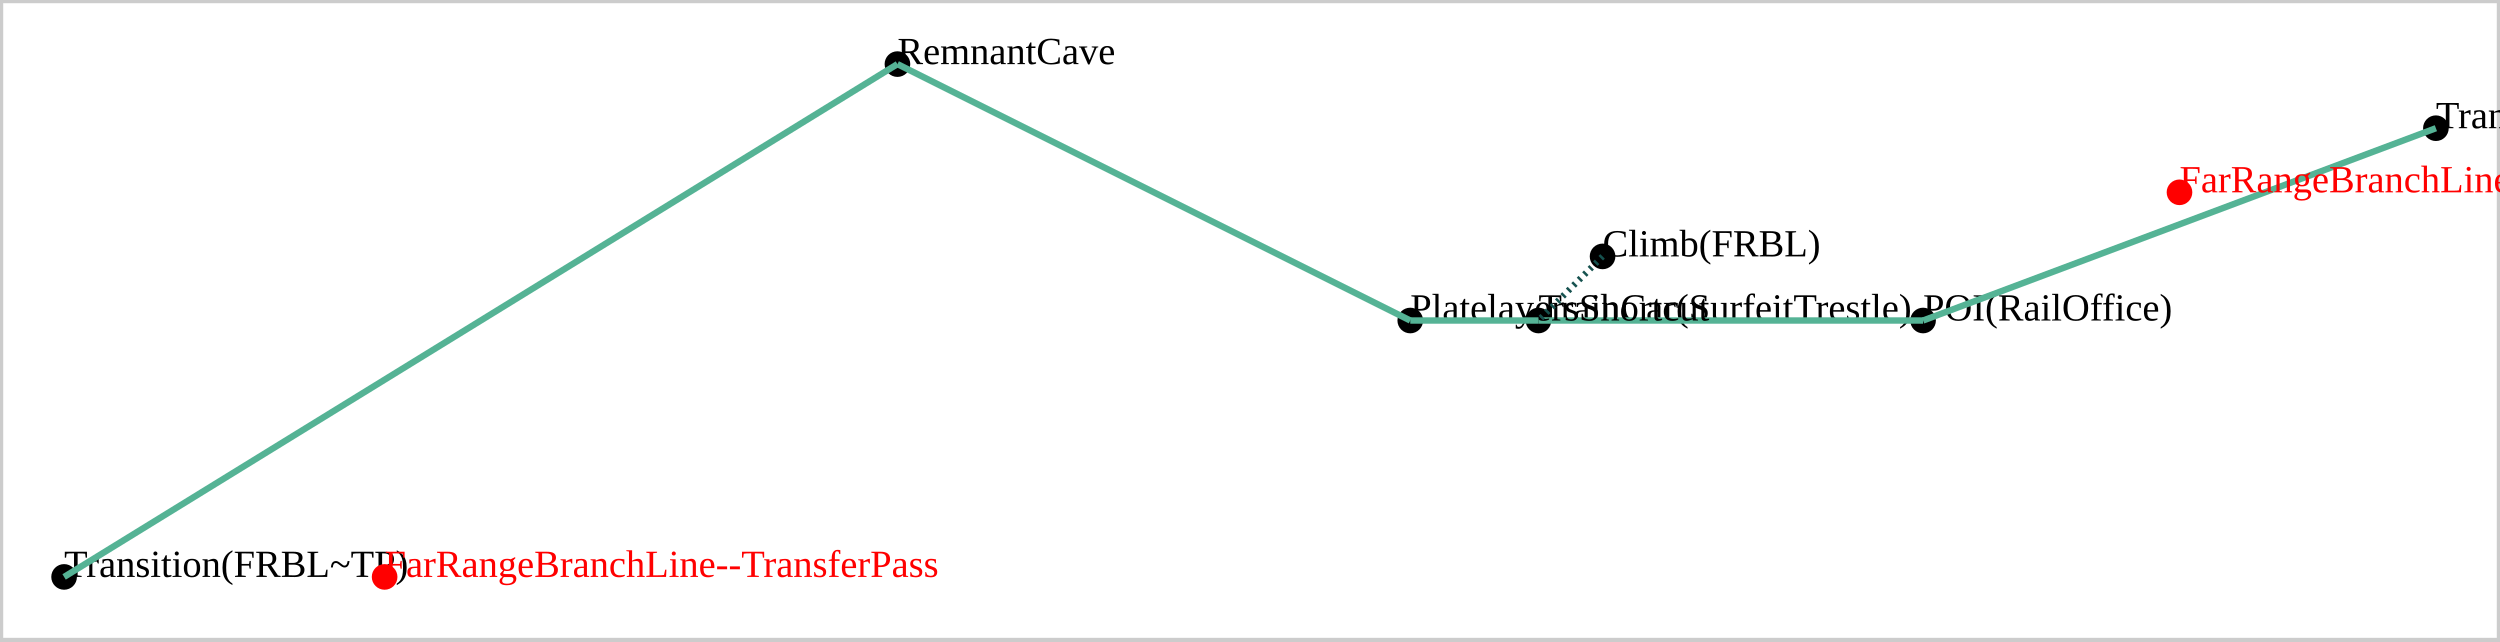
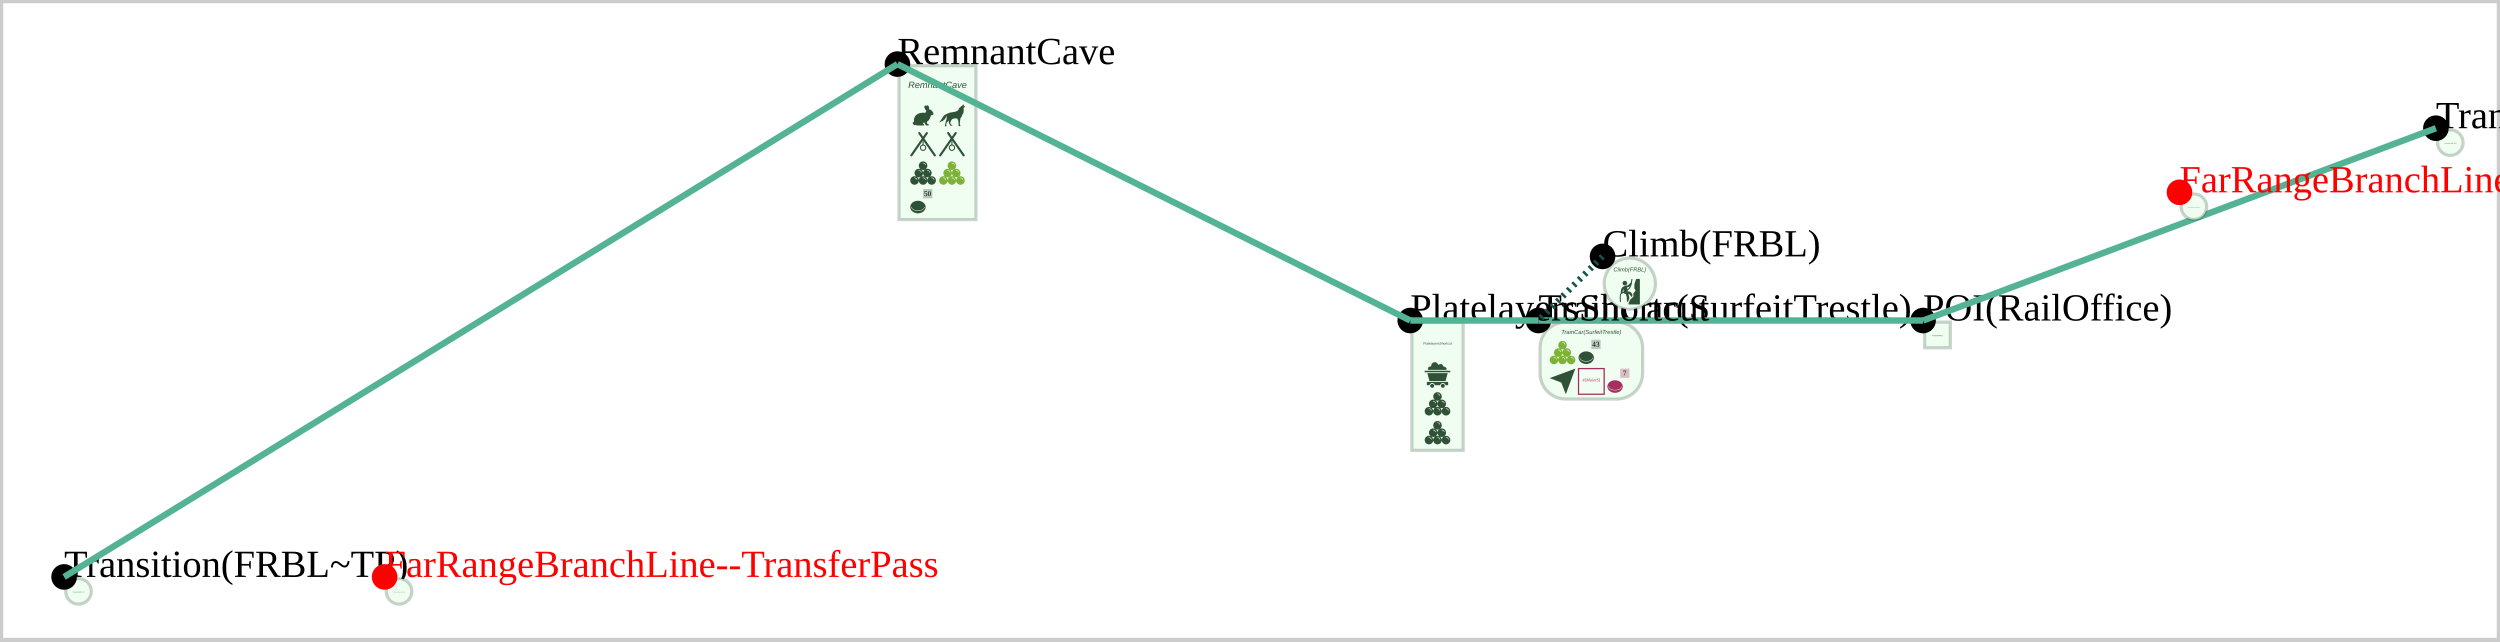
<svg xmlns="http://www.w3.org/2000/svg" width="1950" height="500" viewBox="0 0 1950 500">
  <defs>
</defs>
  <rect x="0" y="0" width="1950" height="500" fill="white" stroke="#cccccc" stroke-width="5.0" />
+   <g id="Transition(FRBL~BR)">
+     <rect x="1901.25" y="101.25" width="20.0" height="20.0" rx="20" ry="20" stroke-dasharray="" stroke-opacity="0.25" fill="#f0fdf1" stroke-width="2.5" stroke="#2f5136" />
+     <g id="Transition(FRBL~BR):features" />
+     <g id="Transition(FRBL~BR):header">
+       <text x="1911.25" y="112.122" font-size="0.987" font-family="Arial" stroke="none" font-style="italic" fill="#2f5136" text-anchor="middle">Transition(FRBL~BR)</text>
+     </g>
+   </g>
  <circle cx="1900" cy="100" r="10" fill="black" />
  <text x="1900" y="100" font-size="30" fill="black">Transition(FRBL~BR)</text>
+   <g id="POI(RailOffice)">
+     <rect x="1501.25" y="251.25" width="20.0" height="20.0" rx="0" ry="0" stroke-dasharray="" stroke-opacity="0.25" fill="#f0fdf1" stroke-width="2.5" stroke="#2f5136" />
+     <g id="POI(RailOffice):features" />
+     <g id="POI(RailOffice):header">
+       <text x="1511.25" y="262.188" font-size="1.25" font-family="Arial" stroke="none" font-style="italic" fill="#2f5136" text-anchor="middle">POI(RailOffice)</text>
+     </g>
+   </g>
  <circle cx="1500" cy="250" r="10" fill="black" />
  <text x="1500" y="250" font-size="30" fill="black">POI(RailOffice)</text>
  <path d="M1500,250 L1900,100" stroke-width="5.0" stroke="#55b395" stroke-dasharray="" />
+   <g id="TrainCar(SurfeitTrestle)">
+     <rect x="1201.25" y="251.25" width="80.0" height="60.0" rx="20" ry="20" stroke-dasharray="" stroke-opacity="0.25" fill="#f0fdf1" stroke-width="2.5" stroke="#2f5136" />
+     <g id="TrainCar(SurfeitTrestle):features">
+       <g id="rockcache:TrainCar(SurfeitTrestle):0:0">
+         <g id="import" transform="translate(1208.75, 265.0) scale(0.2461538)">
+           <path d="M13.543,77.606 C6.062,77.606,0.0,71.543,0.0,64.063 C0.0,56.582,6.062,50.52,13.543,50.52 C21.023,50.52,27.086,56.582,27.086,64.063 C27.086,71.543,21.023,77.606,13.543,77.606 Z M13.543,54.766 C13.055,54.766,12.66,55.16,12.66,55.648 C12.66,56.137,13.055,56.531,13.543,56.531 C15.176,56.531,16.703,57.078,17.926,58.02 C19.148,58.957,20.074,60.293,20.492,61.867 C20.617,62.34,21.102,62.617,21.57,62.492 C22.039,62.367,22.32,61.883,22.195,61.414 C21.672,59.457,20.52,57.793,18.992,56.621 C17.465,55.449,15.566,54.77,13.539,54.77 Z M40.625,77.606 C33.145,77.606,27.082,71.543,27.082,64.063 C27.082,56.582,33.145,50.52,40.625,50.52 C48.105,50.52,54.168,56.582,54.168,64.063 C54.168,71.543,48.105,77.606,40.625,77.606 Z M40.625,54.766 C40.137,54.766,39.742,55.16,39.742,55.648 C39.742,56.137,40.137,56.531,40.625,56.531 C42.254,56.531,43.785,57.078,45.008,58.02 C46.23,58.957,47.156,60.293,47.578,61.867 C47.703,62.34,48.188,62.617,48.656,62.492 C49.129,62.367,49.406,61.883,49.281,61.414 C48.758,59.457,47.605,57.793,46.078,56.621 C44.551,55.449,42.652,54.77,40.625,54.77 Z M67.707,77.606 C60.227,77.606,54.164,71.543,54.164,64.063 C54.164,56.582,60.227,50.52,67.707,50.52 C75.188,50.52,81.25,56.582,81.25,64.063 C81.25,71.543,75.188,77.606,67.707,77.606 Z M67.707,54.766 C67.219,54.766,66.824,55.16,66.824,55.648 C66.824,56.137,67.219,56.531,67.707,56.531 C69.336,56.531,70.867,57.078,72.09,58.02 C73.312,58.957,74.234,60.293,74.656,61.867 C74.781,62.34,75.266,62.617,75.734,62.492 C76.207,62.367,76.484,61.883,76.359,61.414 C75.836,59.457,74.683,57.793,73.156,56.621 C71.629,55.449,69.73,54.77,67.703,54.77 Z M27.082,54.152 C19.602,54.152,13.539,48.09,13.539,40.609 C13.539,33.129,19.602,27.066,27.082,27.066 C34.562,27.066,40.625,33.129,40.625,40.609 C40.625,48.09,34.562,54.152,27.082,54.152 Z M27.082,31.312 C26.594,31.312,26.199,31.707,26.199,32.195 C26.199,32.684,26.594,33.078,27.082,33.078 C28.711,33.078,30.242,33.625,31.465,34.566 C32.688,35.504,33.613,36.84,34.031,38.414 C34.156,38.883,34.641,39.164,35.109,39.039 C35.578,38.914,35.859,38.43,35.734,37.961 C35.211,36.004,34.059,34.34,32.531,33.168 C31.004,31.996,29.105,31.316,27.078,31.316 Z M54.164,54.152 C46.684,54.152,40.621,48.09,40.621,40.609 C40.621,33.129,46.684,27.066,54.164,27.066 C61.645,27.066,67.707,33.129,67.707,40.609 C67.707,48.09,61.645,54.152,54.164,54.152 Z M54.164,31.312 C53.676,31.312,53.281,31.707,53.281,32.195 C53.281,32.684,53.676,33.078,54.164,33.078 C55.797,33.078,57.324,33.625,58.547,34.566 C59.77,35.504,60.695,36.84,61.117,38.414 C61.242,38.883,61.727,39.164,62.195,39.039 C62.664,38.914,62.945,38.43,62.82,37.961 C62.297,36.004,61.144,34.34,59.617,33.168 C58.09,31.996,56.191,31.316,54.164,31.316 Z M40.621,30.73 C33.141,30.73,27.078,24.668,27.078,17.187 C27.078,9.707,33.141,3.644,40.621,3.644 C48.102,3.644,54.164,9.707,54.164,17.187 C54.164,24.668,48.102,30.73,40.621,30.73 Z M40.621,7.89 C40.133,7.89,39.738,8.285,39.738,8.773 C39.738,9.261,40.133,9.656,40.621,9.656 C42.25,9.656,43.781,10.203,45.004,11.144 C46.227,12.082,47.152,13.418,47.574,14.992 C47.699,15.461,48.184,15.742,48.652,15.617 C49.125,15.492,49.402,15.008,49.277,14.539 C48.754,12.582,47.601,10.918,46.074,9.746 C44.547,8.574,42.648,7.894,40.621,7.894 Z" fill="#7db138" stroke="none" stroke-width="0" opacity="1" />
+         </g>
+       </g>
+       <g id="stone:TrainCar(SurfeitTrestle):1:0">
+         <g id="import" transform="translate(1231.25, 273.0) scale(0.04399924)">
+           <path d="M136.366,24.802 C61.174,24.802,-2.6855469e-06,74.849,-2.6855469e-06,136.367 C-2.6855469e-06,197.883,61.174,247.929,136.366,247.929 C211.558,247.929,272.732,197.882,272.732,136.367 C272.732,74.85,211.559,24.802,136.366,24.802 Z M249.89,132.367 C252.099,132.367,253.89,134.157,253.89,136.367 C253.89,155.226,241.367,172.784,218.627,185.804 C196.589,198.423,167.375,205.374,136.366,205.374 C105.356,205.374,76.142,198.423,54.105,185.804 C31.365,172.784,18.842,155.226,18.842,136.367 C18.842,134.157,20.633,132.367,22.842,132.367 C25.051,132.367,26.842,134.157,26.842,136.367 C26.842,152.236,37.936,167.327,58.08,178.863 C78.926,190.8,106.728,197.375,136.366,197.375 C166.003,197.375,193.805,190.8,214.652,178.863 C234.797,167.327,245.89,152.236,245.89,136.367 C245.89,134.157,247.681,132.367,249.89,132.367 Z" fill="#2f5136" stroke="none" stroke-width="0" opacity="1" />
+         </g>
+         <rect x="1241.25" y="265.0" width="7.2" height="7.2" fill="#2f5136" opacity="0.3" />
+         <text x="1244.77" y="270.4" font-size="5.76" text-anchor="middle">43</text>
+       </g>
+       <g id="deliver:TrainCar(SurfeitTrestle):0:1">
+         <g id="import" transform="translate(1208.75, 287.5) scale(0.2618913)">
+           <path d="M76.368,0.0 L0.0,28.284 L34.648,41.719 L48.083,76.368 Z" fill="#2f5136" stroke="none" stroke-width="0" opacity="1" />
+         </g>
+       </g>
+       <g id="empty:TrainCar(SurfeitTrestle):1:1">
+         <rect x="1231.25" y="287.5" width="20" height="20" fill="none" stroke="#a62f5f" />
+         <text x="1241.25" y="297.5" font-size="3.333" fill="#a62f5f" text-anchor="middle" font-style="italic">#[MaintS]</text>
+       </g>
+       <g id="stone:TrainCar(SurfeitTrestle):2:1">
+         <g id="import" transform="translate(1253.75, 295.5) scale(0.04399924)">
+           <path d="M136.366,24.802 C61.174,24.802,-2.6855469e-06,74.849,-2.6855469e-06,136.367 C-2.6855469e-06,197.883,61.174,247.929,136.366,247.929 C211.558,247.929,272.732,197.882,272.732,136.367 C272.732,74.85,211.559,24.802,136.366,24.802 Z M249.89,132.367 C252.099,132.367,253.89,134.157,253.89,136.367 C253.89,155.226,241.367,172.784,218.627,185.804 C196.589,198.423,167.375,205.374,136.366,205.374 C105.356,205.374,76.142,198.423,54.105,185.804 C31.365,172.784,18.842,155.226,18.842,136.367 C18.842,134.157,20.633,132.367,22.842,132.367 C25.051,132.367,26.842,134.157,26.842,136.367 C26.842,152.236,37.936,167.327,58.08,178.863 C78.926,190.8,106.728,197.375,136.366,197.375 C166.003,197.375,193.805,190.8,214.652,178.863 C234.797,167.327,245.89,152.236,245.89,136.367 C245.89,134.157,247.681,132.367,249.89,132.367 Z" fill="#a62f5f" stroke="none" stroke-width="0" opacity="1" />
+         </g>
+         <rect x="1263.75" y="287.5" width="7.2" height="7.2" fill="#a62f5f" opacity="0.3" />
+         <text x="1267.27" y="292.9" font-size="5.76" text-anchor="middle">7</text>
+       </g>
+     </g>
+     <g id="TrainCar(SurfeitTrestle):header">
+       <text x="1241.25" y="260.508" font-size="4.531" font-family="Arial" stroke="none" font-style="italic" fill="#2f5136" text-anchor="middle">TrainCar(SurfeitTrestle)</text>
+     </g>
+   </g>
  <circle cx="1200" cy="250" r="10" fill="black" />
  <text x="1200" y="250" font-size="30" fill="black">TrainCar(SurfeitTrestle)</text>
  <path d="M1200,250 L1500,250" stroke-width="5.0" stroke="#55b395" stroke-dasharray="" />
+   <g id="PlatelayersShortcut">
+     <rect x="1101.25" y="251.25" width="40.0" height="100.0" rx="0" ry="0" stroke-dasharray="" stroke-opacity="0.25" fill="#f0fdf1" stroke-width="2.5" stroke="#2f5136" />
+     <g id="PlatelayersShortcut:features">
+       <g id="mine:PlatelayersShortcut:0:0">
+         <g id="import" transform="translate(1111.25, 282.5) scale(0.7559093)">
+           <path d="M9.752,24.399 C9.752,25.536,8.838,26.458,7.714,26.458 C6.59,26.458,5.672,25.536,5.672,24.399 C5.672,23.263,6.59,22.337,7.714,22.337 C8.838,22.337,9.752,23.263,9.752,24.399 Z" fill="#2f5136" stroke="none" stroke-width="0" opacity="1" />
+           <path d="M20.794,24.399 C20.794,25.536,19.877,26.458,18.752,26.458 C17.628,26.458,16.71,25.536,16.71,24.399 C16.71,24.346,16.71,24.3,16.714,24.251 C16.718,24.222,16.718,24.193,16.722,24.164 C16.842,23.139,17.706,22.337,18.752,22.337 C19.798,22.337,20.662,23.139,20.782,24.164 C20.786,24.193,20.786,24.222,20.79,24.251 C20.794,24.3,20.794,24.346,20.794,24.399 Z" fill="#2f5136" stroke="none" stroke-width="0" opacity="1" />
+           <path d="M24.193,20.373 L24.193,23.734 L21.568,23.734 C21.274,22.44,20.121,21.477,18.752,21.477 C17.384,21.477,16.23,22.44,15.937,23.734 L10.525,23.734 C10.232,22.44,9.082,21.477,7.714,21.477 C6.342,21.477,5.192,22.44,4.899,23.734 L2.265,23.734 L2.265,20.373 Z" fill="#2f5136" stroke="none" stroke-width="0" opacity="1" />
+           <path d="M26.458,8.814 L26.458,10.418 L24.341,10.418 C24.304,10.414,24.259,10.414,24.218,10.418 L2.241,10.418 C2.199,10.414,2.154,10.414,2.117,10.418 L-5e-10,10.418 L-5e-10,8.814 L3.278,8.814 C3.299,8.818,3.32,8.818,3.34,8.814 L22.829,8.814 C22.853,8.818,22.874,8.818,22.899,8.818 C22.919,8.818,22.94,8.818,22.969,8.814 Z" fill="#2f5136" stroke="none" stroke-width="0" opacity="1" />
+           <path d="M23.726,11.278 L21.514,19.509 L4.944,19.509 L2.733,11.278 Z" fill="#2f5136" stroke="none" stroke-width="0" opacity="1" />
+           <path d="M22.634,7.379 C22.634,7.57,22.613,7.764,22.572,7.954 L3.568,7.954 C3.423,7.632,3.344,7.272,3.344,6.908 C3.344,5.503,4.477,4.362,5.866,4.362 C5.961,4.362,6.052,4.374,6.143,4.386 L6.23,4.395 C6.358,4.411,6.486,4.37,6.581,4.279 C6.676,4.188,6.722,4.064,6.71,3.936 C6.705,3.874,6.701,3.816,6.701,3.75 C6.701,1.683,8.367,-6e-11,10.418,-6e-11 C11.956,-6e-11,13.353,0.98,13.895,2.443 C13.944,2.576,14.056,2.675,14.192,2.712 C14.329,2.745,14.474,2.708,14.581,2.613 C15.09,2.141,15.751,1.885,16.437,1.885 C17.793,1.885,18.947,2.873,19.178,4.229 C19.211,4.444,19.414,4.597,19.625,4.585 C19.703,4.581,19.777,4.572,19.856,4.572 C21.39,4.572,22.634,5.829,22.634,7.379 Z" fill="#2f5136" stroke="none" stroke-width="0" opacity="1" />
+           <path d="M22.969,8.814 C22.944,8.818,22.923,8.818,22.899,8.818 C22.878,8.818,22.857,8.818,22.828,8.814 Z" fill="#2f5136" stroke="none" stroke-width="0" opacity="1" />
+         </g>
+       </g>
+       <g id="rockcache:PlatelayersShortcut:0:1">
+         <g id="import" transform="translate(1111.25, 305.0) scale(0.2461538)">
+           <path d="M13.543,77.606 C6.062,77.606,0.0,71.543,0.0,64.063 C0.0,56.582,6.062,50.52,13.543,50.52 C21.023,50.52,27.086,56.582,27.086,64.063 C27.086,71.543,21.023,77.606,13.543,77.606 Z M13.543,54.766 C13.055,54.766,12.66,55.16,12.66,55.648 C12.66,56.137,13.055,56.531,13.543,56.531 C15.176,56.531,16.703,57.078,17.926,58.02 C19.148,58.957,20.074,60.293,20.492,61.867 C20.617,62.34,21.102,62.617,21.57,62.492 C22.039,62.367,22.32,61.883,22.195,61.414 C21.672,59.457,20.52,57.793,18.992,56.621 C17.465,55.449,15.566,54.77,13.539,54.77 Z M40.625,77.606 C33.145,77.606,27.082,71.543,27.082,64.063 C27.082,56.582,33.145,50.52,40.625,50.52 C48.105,50.52,54.168,56.582,54.168,64.063 C54.168,71.543,48.105,77.606,40.625,77.606 Z M40.625,54.766 C40.137,54.766,39.742,55.16,39.742,55.648 C39.742,56.137,40.137,56.531,40.625,56.531 C42.254,56.531,43.785,57.078,45.008,58.02 C46.23,58.957,47.156,60.293,47.578,61.867 C47.703,62.34,48.188,62.617,48.656,62.492 C49.129,62.367,49.406,61.883,49.281,61.414 C48.758,59.457,47.605,57.793,46.078,56.621 C44.551,55.449,42.652,54.77,40.625,54.77 Z M67.707,77.606 C60.227,77.606,54.164,71.543,54.164,64.063 C54.164,56.582,60.227,50.52,67.707,50.52 C75.188,50.52,81.25,56.582,81.25,64.063 C81.25,71.543,75.188,77.606,67.707,77.606 Z M67.707,54.766 C67.219,54.766,66.824,55.16,66.824,55.648 C66.824,56.137,67.219,56.531,67.707,56.531 C69.336,56.531,70.867,57.078,72.09,58.02 C73.312,58.957,74.234,60.293,74.656,61.867 C74.781,62.34,75.266,62.617,75.734,62.492 C76.207,62.367,76.484,61.883,76.359,61.414 C75.836,59.457,74.683,57.793,73.156,56.621 C71.629,55.449,69.73,54.77,67.703,54.77 Z M27.082,54.152 C19.602,54.152,13.539,48.09,13.539,40.609 C13.539,33.129,19.602,27.066,27.082,27.066 C34.562,27.066,40.625,33.129,40.625,40.609 C40.625,48.09,34.562,54.152,27.082,54.152 Z M27.082,31.312 C26.594,31.312,26.199,31.707,26.199,32.195 C26.199,32.684,26.594,33.078,27.082,33.078 C28.711,33.078,30.242,33.625,31.465,34.566 C32.688,35.504,33.613,36.84,34.031,38.414 C34.156,38.883,34.641,39.164,35.109,39.039 C35.578,38.914,35.859,38.43,35.734,37.961 C35.211,36.004,34.059,34.34,32.531,33.168 C31.004,31.996,29.105,31.316,27.078,31.316 Z M54.164,54.152 C46.684,54.152,40.621,48.09,40.621,40.609 C40.621,33.129,46.684,27.066,54.164,27.066 C61.645,27.066,67.707,33.129,67.707,40.609 C67.707,48.09,61.645,54.152,54.164,54.152 Z M54.164,31.312 C53.676,31.312,53.281,31.707,53.281,32.195 C53.281,32.684,53.676,33.078,54.164,33.078 C55.797,33.078,57.324,33.625,58.547,34.566 C59.77,35.504,60.695,36.84,61.117,38.414 C61.242,38.883,61.727,39.164,62.195,39.039 C62.664,38.914,62.945,38.43,62.82,37.961 C62.297,36.004,61.144,34.34,59.617,33.168 C58.09,31.996,56.191,31.316,54.164,31.316 Z M40.621,30.73 C33.141,30.73,27.078,24.668,27.078,17.187 C27.078,9.707,33.141,3.644,40.621,3.644 C48.102,3.644,54.164,9.707,54.164,17.187 C54.164,24.668,48.102,30.73,40.621,30.73 Z M40.621,7.89 C40.133,7.89,39.738,8.285,39.738,8.773 C39.738,9.261,40.133,9.656,40.621,9.656 C42.25,9.656,43.781,10.203,45.004,11.144 C46.227,12.082,47.152,13.418,47.574,14.992 C47.699,15.461,48.184,15.742,48.652,15.617 C49.125,15.492,49.402,15.008,49.277,14.539 C48.754,12.582,47.601,10.918,46.074,9.746 C44.547,8.574,42.648,7.894,40.621,7.894 Z" fill="#2f5136" stroke="none" stroke-width="0" opacity="1" />
+         </g>
+       </g>
+       <g id="rockcache:PlatelayersShortcut:0:2">
+         <g id="import" transform="translate(1111.25, 327.5) scale(0.2461538)">
+           <path d="M13.543,77.606 C6.062,77.606,0.0,71.543,0.0,64.063 C0.0,56.582,6.062,50.52,13.543,50.52 C21.023,50.52,27.086,56.582,27.086,64.063 C27.086,71.543,21.023,77.606,13.543,77.606 Z M13.543,54.766 C13.055,54.766,12.66,55.16,12.66,55.648 C12.66,56.137,13.055,56.531,13.543,56.531 C15.176,56.531,16.703,57.078,17.926,58.02 C19.148,58.957,20.074,60.293,20.492,61.867 C20.617,62.34,21.102,62.617,21.57,62.492 C22.039,62.367,22.32,61.883,22.195,61.414 C21.672,59.457,20.52,57.793,18.992,56.621 C17.465,55.449,15.566,54.77,13.539,54.77 Z M40.625,77.606 C33.145,77.606,27.082,71.543,27.082,64.063 C27.082,56.582,33.145,50.52,40.625,50.52 C48.105,50.52,54.168,56.582,54.168,64.063 C54.168,71.543,48.105,77.606,40.625,77.606 Z M40.625,54.766 C40.137,54.766,39.742,55.16,39.742,55.648 C39.742,56.137,40.137,56.531,40.625,56.531 C42.254,56.531,43.785,57.078,45.008,58.02 C46.23,58.957,47.156,60.293,47.578,61.867 C47.703,62.34,48.188,62.617,48.656,62.492 C49.129,62.367,49.406,61.883,49.281,61.414 C48.758,59.457,47.605,57.793,46.078,56.621 C44.551,55.449,42.652,54.77,40.625,54.77 Z M67.707,77.606 C60.227,77.606,54.164,71.543,54.164,64.063 C54.164,56.582,60.227,50.52,67.707,50.52 C75.188,50.52,81.25,56.582,81.25,64.063 C81.25,71.543,75.188,77.606,67.707,77.606 Z M67.707,54.766 C67.219,54.766,66.824,55.16,66.824,55.648 C66.824,56.137,67.219,56.531,67.707,56.531 C69.336,56.531,70.867,57.078,72.09,58.02 C73.312,58.957,74.234,60.293,74.656,61.867 C74.781,62.34,75.266,62.617,75.734,62.492 C76.207,62.367,76.484,61.883,76.359,61.414 C75.836,59.457,74.683,57.793,73.156,56.621 C71.629,55.449,69.73,54.77,67.703,54.77 Z M27.082,54.152 C19.602,54.152,13.539,48.09,13.539,40.609 C13.539,33.129,19.602,27.066,27.082,27.066 C34.562,27.066,40.625,33.129,40.625,40.609 C40.625,48.09,34.562,54.152,27.082,54.152 Z M27.082,31.312 C26.594,31.312,26.199,31.707,26.199,32.195 C26.199,32.684,26.594,33.078,27.082,33.078 C28.711,33.078,30.242,33.625,31.465,34.566 C32.688,35.504,33.613,36.84,34.031,38.414 C34.156,38.883,34.641,39.164,35.109,39.039 C35.578,38.914,35.859,38.43,35.734,37.961 C35.211,36.004,34.059,34.34,32.531,33.168 C31.004,31.996,29.105,31.316,27.078,31.316 Z M54.164,54.152 C46.684,54.152,40.621,48.09,40.621,40.609 C40.621,33.129,46.684,27.066,54.164,27.066 C61.645,27.066,67.707,33.129,67.707,40.609 C67.707,48.09,61.645,54.152,54.164,54.152 Z M54.164,31.312 C53.676,31.312,53.281,31.707,53.281,32.195 C53.281,32.684,53.676,33.078,54.164,33.078 C55.797,33.078,57.324,33.625,58.547,34.566 C59.77,35.504,60.695,36.84,61.117,38.414 C61.242,38.883,61.727,39.164,62.195,39.039 C62.664,38.914,62.945,38.43,62.82,37.961 C62.297,36.004,61.144,34.34,59.617,33.168 C58.09,31.996,56.191,31.316,54.164,31.316 Z M40.621,30.73 C33.141,30.73,27.078,24.668,27.078,17.187 C27.078,9.707,33.141,3.644,40.621,3.644 C48.102,3.644,54.164,9.707,54.164,17.187 C54.164,24.668,48.102,30.73,40.621,30.73 Z M40.621,7.89 C40.133,7.89,39.738,8.285,39.738,8.773 C39.738,9.261,40.133,9.656,40.621,9.656 C42.25,9.656,43.781,10.203,45.004,11.144 C46.227,12.082,47.152,13.418,47.574,14.992 C47.699,15.461,48.184,15.742,48.652,15.617 C49.125,15.492,49.402,15.008,49.277,14.539 C48.754,12.582,47.601,10.918,46.074,9.746 C44.547,8.574,42.648,7.894,40.621,7.894 Z" fill="#2f5136" stroke="none" stroke-width="0" opacity="1" />
+         </g>
+       </g>
+     </g>
+     <g id="PlatelayersShortcut:header">
+       <text x="1121.25" y="268.766" font-size="2.566" font-family="Arial" stroke="none" font-style="" fill="#2f5136" text-anchor="middle">PlatelayersShortcut</text>
+     </g>
+   </g>
  <circle cx="1100" cy="250" r="10" fill="black" />
  <text x="1100" y="250" font-size="30" fill="black">PlatelayersShortcut</text>
  <path d="M1100,250 L1200,250" stroke-width="5.0" stroke="#55b395" stroke-dasharray="" />
+   <g id="Climb(FRBL)">
+     <rect x="1251.25" y="201.25" width="40.0" height="40.0" rx="20" ry="20" stroke-dasharray="" stroke-opacity="0.25" fill="#f0fdf1" stroke-width="2.5" stroke="#2f5136" />
+     <g id="Climb(FRBL):features">
+       <g id="climb:Climb(FRBL):0:0">
+         <g id="import" transform="translate(1261.25, 217.5) scale(0.2104532)">
+           <path d="M55.299,0 C54.435,0.015,53.648,0.671,53.473,1.633 C53.473,1.633,52.474,7.033,51.274,14.033 C50.674,14.233,50.174,14.434,49.774,14.934 L42.473,22.233 C41.773,22.933,40.973,23.433,40.073,23.633 C37.573,24.333,32.773,25.734,28.973,26.434 C21.473,27.834,16.272,34.533,15.172,40.133 C14.272,44.833,13.774,50.833,13.774,51.033 C13.674,51.733,13.872,52.334,14.172,52.934 C9.572,56.834,10.073,65.234,10.573,73.334 C10.773,77.034,10.972,80.933,10.672,84.133 C10.572,85.233,11.373,86.133,12.373,86.233 H12.573 C13.573,86.233,14.373,85.533,14.473,84.533 C14.773,81.033,14.574,77.033,14.274,73.133 C13.774,65.233,13.274,57.033,17.774,55.133 C18.374,54.933,18.972,54.634,19.672,54.334 C21.272,53.734,23.173,52.934,25.373,51.934 C26.573,54.434,29.073,56.133,32.073,56.133 H32.473 L35.672,65.834 C35.872,66.434,35.973,67.134,36.073,67.834 L36.774,81.834 C36.874,83.934,38.473,85.634,40.373,85.934 L43.973,76.834 C44.573,76.134,45.072,75.434,45.672,74.834 L45.274,67.434 C45.174,65.934,44.973,64.433,44.473,63.033 L42.172,56.033 H45.172 L53.973,67.334 L57.172,64.334 L56.473,56.233 L51.573,49.934 C50.173,48.134,47.972,47.033,45.672,47.133 H39.473 L39.073,44.033 C45.973,38.733,52.073,31.234,54.073,20.434 L54.672,19.834 C55.872,18.534,55.973,16.633,54.973,15.233 C56.273,7.933,57.274,2.233,57.274,2.233 C57.474,1.233,56.772,0.133,55.672,0.033 C55.547,0.008,55.423,-0.002,55.299,0 Z M72.473,0.334 C71.673,0.334,70.873,0.833,70.573,1.633 L64.573,19.733 C64.473,19.933,64.473,20.134,64.473,20.334 V35.733 C64.473,36.133,64.573,36.634,64.873,36.934 L68.573,41.633 C69.073,42.333,69.073,43.333,68.573,44.033 L60.774,53.934 C60.474,54.334,60.273,54.834,60.373,55.334 L61.073,64.934 C61.073,65.534,60.873,66.133,60.473,66.533 L48.473,77.533 C48.273,77.733,48.073,78.033,47.973,78.233 L42.473,92.334 C41.973,93.634,42.874,95.033,44.274,95.033 H82.774 C83.874,95.033,84.774,94.133,84.774,93.033 V2.233 C84.674,1.233,83.772,0.334,82.672,0.334 Z M29.309,7.342 A8.6,8.6,0.0,0,0,24.061,9.08 A8.6,8.6,0.0,0,0,22.381,21.125 A8.6,8.6,0.0,0,0,34.426,22.803 A8.6,8.6,0.0,0,0,36.106,10.758 A8.6,8.6,0.0,0,0,29.309,7.342 Z M48.274,26.334 C46.074,31.734,42.473,36.133,38.473,39.533 L37.573,31.633 C39.273,31.233,40.873,30.734,41.973,30.434 C44.073,29.834,45.873,28.733,47.373,27.233 Z M23.672,37.834 L24.672,48.033 C23.472,48.733,22.173,49.233,20.973,49.733 C21.173,47.633,21.573,44.234,22.073,41.434 C22.273,40.234,22.872,39.034,23.672,37.834 Z" fill="#2f5136" stroke="none" stroke-width="0" opacity="1" />
+         </g>
+       </g>
+     </g>
+     <g id="Climb(FRBL):header">
+       <text x="1271.25" y="211.733" font-size="4.432" font-family="Arial" stroke="none" font-style="italic" fill="#2f5136" text-anchor="middle">Climb(FRBL)</text>
+     </g>
+   </g>
  <circle cx="1250" cy="200" r="10" fill="black" />
  <text x="1250" y="200" font-size="30" fill="black">Climb(FRBL)</text>
  <path d="M1250,200 L1200,250" stroke-width="5.0" stroke="#16524f" stroke-dasharray="2,4" />
+   <g id="RemnantCave">
+     <rect x="701.25" y="51.25" width="60.0" height="120.0" rx="0" ry="0" stroke-dasharray="" stroke-opacity="0.25" fill="#f0fdf1" stroke-width="2.5" stroke="#2f5136" />
+     <g id="RemnantCave:features">
+       <g id="rabbit:RemnantCave:0:0">
+         <g id="import" transform="translate(710.0, 80.0) scale(1.02119)">
+           <path d="M1.949,16.011 C2.365,16.926,2.906,17.21,3.287,17.288 C3.73,17.379,4.183,17.23,4.571,16.915 C4.572,17.117,4.635,17.292,4.767,17.457 C4.793,17.49,4.833,17.509,4.876,17.509 H10.579 C10.664,17.509,10.728,17.434,10.717,17.351 C10.602,16.539,10.196,16.132,9.48,15.975 C9.861,15.674,10.189,15.263,10.695,15.16 C11.052,16.081,11.526,16.751,12.155,17.462 C12.182,17.493,12.222,17.51,12.263,17.509 C12.27,17.509,12.98,17.485,13.996,17.509 C14.062,17.509,14.118,17.466,14.134,17.402 C14.274,16.808,13.9,16.29,13.284,16.39 C12.763,15.927,12.6,15.449,12.714,14.718 C14.314,13.77,15.332,12.096,15.743,9.739 C16.636,9.851,17.299,9.442,17.571,8.966 C17.818,8.533,17.764,8.037,17.426,7.635 C16.729,6.178,15.736,5.363,14.338,5.12 C14.586,3.795,14.282,2.78,13.432,2.105 C13.406,2.085,13.375,2.074,13.341,2.076 C12.944,2.089,12.656,2.23,12.485,2.492 C12.197,2.312,11.832,2.198,11.37,2.179 C11.327,2.177,11.284,2.196,11.256,2.23 C10.767,2.84,10.647,3.443,10.878,4.128 C11.067,4.69,11.489,5.311,12.286,6.195 C12.045,6.717,11.921,7.182,11.913,7.578 C11.368,7.796,10.882,7.789,10.221,7.778 C9.981,7.775,9.709,7.771,9.407,7.778 C5.146,7.871,2.279,10.623,2.82,14.855 C2.589,14.776,2.353,14.811,2.161,14.964 C1.863,15.2,1.776,15.631,1.948,16.011 Z" fill="#2f5136" stroke="none" stroke-width="0.171" opacity="1" />
+         </g>
+       </g>
+       <g id="wolf:RemnantCave:1:0">
+         <g id="import" transform="translate(732.5, 80.0) scale(0.1511773)">
+           <path d="M131.921,17.713 C131.339,16.813,127.212,19.247,127.212,19.247 C126.974,17.448,127.37,15.622,128.349,14.114 L128.429,14.008 C128.588,13.77,128.588,13.479,128.482,13.241 C127.926,12.13,125.995,8.823,124.037,10.304 C121.973,11.865,117.025,18.083,117.025,18.083 C117.025,18.083,115.676,18.162,114.644,18.771 C113.639,19.353,110.569,22.502,110.569,22.502 L109.59,23.639 C107.844,25.703,105.648,27.317,103.188,28.402 C102.235,28.825,101.256,29.275,100.436,29.698 C99.907,29.989,99.986,30.756,100.568,30.915 L103.505,31.683 C103.505,31.683,99.219,40.149,91.228,44.462 C88.582,45.891,82.762,47.267,79.692,47.849 C76.65,48.431,68.157,49.886,68.157,49.886 C61.331,50.759,52.811,52.161,47.413,55.416 C44.926,56.897,42.201,57.982,39.423,58.802 C35.719,59.914,32.729,61.581,29.369,63.962 C16.351,73.169,12.647,91.558,4.6e-05,101.321 C5.742,101.109,11.351,98.569,15.319,94.415 C15.452,95.5,15.611,96.558,15.743,97.643 C19.473,95.579,22.49,92.219,24.104,88.277 C24.104,89.097,24.395,89.891,24.897,90.552 C28.337,88.383,30.559,84.441,30.639,80.366 C31.327,80.974,31.988,81.583,32.676,82.192 C34.502,80.392,34.449,77.508,35.163,75.048 C35.931,72.349,37.73,70.074,39.979,68.407 C39.793,69.095,39.635,69.809,39.502,70.523 C39.053,72.693,38.841,74.863,38.788,77.059 C38.735,79.122,38.735,81.186,38.523,83.223 C38.127,87.192,36.856,91.108,35.666,94.891 C35.11,96.638,34.528,98.331,33.84,100.024 L33.602,102.326 C33.602,102.326,32.597,105.104,31.909,110.449 C31.221,115.794,28.522,121.694,29.872,121.958 C31.221,122.223,37.333,122.726,38.338,121.958 C38.656,121.72,38.576,121.165,38.285,120.556 C37.015,117.725,36.513,114.603,37.042,111.56 C37.518,108.756,38.259,105.607,39.37,103.676 C41.751,99.522,50.218,93.86,50.218,93.86 L50.218,98.94 C49.98,101.03,50.271,103.12,51.038,105.078 C53.155,110.37,56.912,118.704,57.997,118.916 C59.346,119.18,67.972,120.265,68.104,118.307 C68.21,116.64,67.707,115.132,65.802,114.524 C64.638,114.153,63.421,115.291,61.383,113.836 C60.431,113.148,59.478,110.475,58.711,107.856 C57.706,104.284,58.102,100.448,59.796,97.141 L62.177,92.484 C65.273,86.398,71.411,82.43,78.264,82.059 C84.376,81.742,90.964,81.504,92.234,81.795 C92.922,81.953,94.007,84.176,95.171,87.139 C95.621,84.705,97.261,83.726,97.261,83.726 C95.912,89.044,96.838,91.743,97.076,92.404 C97.817,90.261,99.695,88.965,99.695,88.965 C99.087,90.711,98.108,93.754,98.61,97.193 C99.166,95.606,100.409,94.468,100.409,94.468 C100.092,95.712,99.351,98.014,99.325,99.31 C99.325,99.442,99.325,99.601,99.351,99.733 C99.88,101.559,100.198,102.855,100.198,103.094 C100.145,104.946,100.277,111.904,100.409,116.402 L100.436,116.402 C99.88,119.207,100.859,121.456,101.627,121.614 C103.161,121.932,109.564,122.144,110.728,121.191 C111.654,120.424,108.744,117.408,107.738,116.27 C106.707,113.121,106.865,105.157,107.13,102.062 C107.791,94.574,109.908,81.318,110.569,79.625 C111.257,77.932,113.903,76.662,115.305,74.889 C119.036,70.153,119.698,60.363,120.412,59.411 C120.491,59.305,121.708,60.76,124.407,60.31 C123.243,58.458,122.502,56.421,122.899,54.066 C122.925,53.934,123.349,55.892,125.809,56.289 C124.143,52.796,124.804,49.066,124.883,49.251 C125.386,50.389,126.868,51.632,128.058,52.082 C126.577,49.436,125.73,41.657,125.836,41.79 C126.762,43.113,127.291,43.456,128.799,43.483 C126.497,41.102,125.624,36.048,125.704,36.207 C126.418,37.662,127.953,37.847,127.926,37.794 C126.1,34.566,125.942,32.159,125.942,31.048 C125.942,28.931,129.884,24.777,129.884,24.777 C129.884,24.777,133.429,19.962,131.921,17.713 Z" fill="#2f5136" stroke="none" stroke-width="0.265" opacity="1" />
+         </g>
+       </g>
+       <g id="snare:RemnantCave:0:1">
+         <g id="import" transform="translate(710.0, 102.5) scale(0.1666667)">
+           <path d="M43.234,2.936 A5.0,5.0,0.0,0,0,39.496,3.756 A5.0,5.0,0.0,0,0,38.252,10.715 L110.896,115.0 A5.0,5.0,0.0,0,0,117.857,116.244 A5.0,5.0,0.0,0,0,119.104,109.285 L46.457,5.0 A5.0,5.0,0.0,0,0,43.234,2.936 Z" fill="#2f5136" stroke="none" stroke-width="0" opacity="1" />
+           <path d="M42.355,7.858 L115.0,112.142" fill="#2f5136" stroke="none" stroke-width="0" opacity="1" />
+           <path d="M60.0,41.023 A2.5,2.5,0.0,0,0,57.5,43.523 V63.402 A2.5,2.5,0.0,0,0,60.0,65.902 A2.5,2.5,0.0,0,0,62.5,63.402 V43.523 A2.5,2.5,0.0,0,0,60.0,41.023 Z" fill="#2f5136" stroke="none" stroke-width="0" opacity="1" />
+           <path d="M60.0,43.524 V63.402" fill="#2f5136" stroke="none" stroke-width="0" opacity="1" />
+           <path d="M60.0,61.006 C51.723,61.006,45.012,67.89,45.012,76.256 C45.012,84.622,51.723,91.506,60.0,91.506 C68.277,91.506,74.988,84.622,74.988,76.256 C74.988,67.89,68.277,61.006,60.0,61.006 Z M60.0,65.916 C65.569,65.916,70.08,70.489,70.08,76.256 C70.08,82.023,65.569,86.596,60.0,86.596 C54.431,86.596,49.92,82.023,49.92,76.256 C49.92,70.489,54.431,65.916,60.0,65.916 Z" fill="#2f5136" stroke="none" stroke-width="0" opacity="1" />
+           <path d="M76.766,2.936 A5.0,5.0,0.0,0,0,73.543,5.0 L0.896,109.285 A5.0,5.0,0.0,0,0,2.143,116.244 A5.0,5.0,0.0,0,0,9.104,115.0 L81.748,10.715 A5.0,5.0,0.0,0,0,80.504,3.756 A5.0,5.0,0.0,0,0,76.766,2.936 Z" fill="#2f5136" stroke="none" stroke-width="0" opacity="1" />
+           <path d="M77.645,7.858 L5.0,112.142" fill="#2f5136" stroke="none" stroke-width="0" opacity="1" />
+         </g>
+       </g>
+       <g id="snare:RemnantCave:1:1">
+         <g id="import" transform="translate(732.5, 102.5) scale(0.1666667)">
+           <path d="M43.234,2.936 A5.0,5.0,0.0,0,0,39.496,3.756 A5.0,5.0,0.0,0,0,38.252,10.715 L110.896,115.0 A5.0,5.0,0.0,0,0,117.857,116.244 A5.0,5.0,0.0,0,0,119.104,109.285 L46.457,5.0 A5.0,5.0,0.0,0,0,43.234,2.936 Z" fill="#2f5136" stroke="none" stroke-width="0" opacity="1" />
+           <path d="M42.355,7.858 L115.0,112.142" fill="#2f5136" stroke="none" stroke-width="0" opacity="1" />
+           <path d="M60.0,41.023 A2.5,2.5,0.0,0,0,57.5,43.523 V63.402 A2.5,2.5,0.0,0,0,60.0,65.902 A2.5,2.5,0.0,0,0,62.5,63.402 V43.523 A2.5,2.5,0.0,0,0,60.0,41.023 Z" fill="#2f5136" stroke="none" stroke-width="0" opacity="1" />
+           <path d="M60.0,43.524 V63.402" fill="#2f5136" stroke="none" stroke-width="0" opacity="1" />
+           <path d="M60.0,61.006 C51.723,61.006,45.012,67.89,45.012,76.256 C45.012,84.622,51.723,91.506,60.0,91.506 C68.277,91.506,74.988,84.622,74.988,76.256 C74.988,67.89,68.277,61.006,60.0,61.006 Z M60.0,65.916 C65.569,65.916,70.08,70.489,70.08,76.256 C70.08,82.023,65.569,86.596,60.0,86.596 C54.431,86.596,49.92,82.023,49.92,76.256 C49.92,70.489,54.431,65.916,60.0,65.916 Z" fill="#2f5136" stroke="none" stroke-width="0" opacity="1" />
+           <path d="M76.766,2.936 A5.0,5.0,0.0,0,0,73.543,5.0 L0.896,109.285 A5.0,5.0,0.0,0,0,2.143,116.244 A5.0,5.0,0.0,0,0,9.104,115.0 L81.748,10.715 A5.0,5.0,0.0,0,0,80.504,3.756 A5.0,5.0,0.0,0,0,76.766,2.936 Z" fill="#2f5136" stroke="none" stroke-width="0" opacity="1" />
+           <path d="M77.645,7.858 L5.0,112.142" fill="#2f5136" stroke="none" stroke-width="0" opacity="1" />
+         </g>
+       </g>
+       <g id="rockcache:RemnantCave:0:2">
+         <g id="import" transform="translate(710.0, 125.0) scale(0.2461538)">
+           <path d="M13.543,77.606 C6.062,77.606,0.0,71.543,0.0,64.063 C0.0,56.582,6.062,50.52,13.543,50.52 C21.023,50.52,27.086,56.582,27.086,64.063 C27.086,71.543,21.023,77.606,13.543,77.606 Z M13.543,54.766 C13.055,54.766,12.66,55.16,12.66,55.648 C12.66,56.137,13.055,56.531,13.543,56.531 C15.176,56.531,16.703,57.078,17.926,58.02 C19.148,58.957,20.074,60.293,20.492,61.867 C20.617,62.34,21.102,62.617,21.57,62.492 C22.039,62.367,22.32,61.883,22.195,61.414 C21.672,59.457,20.52,57.793,18.992,56.621 C17.465,55.449,15.566,54.77,13.539,54.77 Z M40.625,77.606 C33.145,77.606,27.082,71.543,27.082,64.063 C27.082,56.582,33.145,50.52,40.625,50.52 C48.105,50.52,54.168,56.582,54.168,64.063 C54.168,71.543,48.105,77.606,40.625,77.606 Z M40.625,54.766 C40.137,54.766,39.742,55.16,39.742,55.648 C39.742,56.137,40.137,56.531,40.625,56.531 C42.254,56.531,43.785,57.078,45.008,58.02 C46.23,58.957,47.156,60.293,47.578,61.867 C47.703,62.34,48.188,62.617,48.656,62.492 C49.129,62.367,49.406,61.883,49.281,61.414 C48.758,59.457,47.605,57.793,46.078,56.621 C44.551,55.449,42.652,54.77,40.625,54.77 Z M67.707,77.606 C60.227,77.606,54.164,71.543,54.164,64.063 C54.164,56.582,60.227,50.52,67.707,50.52 C75.188,50.52,81.25,56.582,81.25,64.063 C81.25,71.543,75.188,77.606,67.707,77.606 Z M67.707,54.766 C67.219,54.766,66.824,55.16,66.824,55.648 C66.824,56.137,67.219,56.531,67.707,56.531 C69.336,56.531,70.867,57.078,72.09,58.02 C73.312,58.957,74.234,60.293,74.656,61.867 C74.781,62.34,75.266,62.617,75.734,62.492 C76.207,62.367,76.484,61.883,76.359,61.414 C75.836,59.457,74.683,57.793,73.156,56.621 C71.629,55.449,69.73,54.77,67.703,54.77 Z M27.082,54.152 C19.602,54.152,13.539,48.09,13.539,40.609 C13.539,33.129,19.602,27.066,27.082,27.066 C34.562,27.066,40.625,33.129,40.625,40.609 C40.625,48.09,34.562,54.152,27.082,54.152 Z M27.082,31.312 C26.594,31.312,26.199,31.707,26.199,32.195 C26.199,32.684,26.594,33.078,27.082,33.078 C28.711,33.078,30.242,33.625,31.465,34.566 C32.688,35.504,33.613,36.84,34.031,38.414 C34.156,38.883,34.641,39.164,35.109,39.039 C35.578,38.914,35.859,38.43,35.734,37.961 C35.211,36.004,34.059,34.34,32.531,33.168 C31.004,31.996,29.105,31.316,27.078,31.316 Z M54.164,54.152 C46.684,54.152,40.621,48.09,40.621,40.609 C40.621,33.129,46.684,27.066,54.164,27.066 C61.645,27.066,67.707,33.129,67.707,40.609 C67.707,48.09,61.645,54.152,54.164,54.152 Z M54.164,31.312 C53.676,31.312,53.281,31.707,53.281,32.195 C53.281,32.684,53.676,33.078,54.164,33.078 C55.797,33.078,57.324,33.625,58.547,34.566 C59.77,35.504,60.695,36.84,61.117,38.414 C61.242,38.883,61.727,39.164,62.195,39.039 C62.664,38.914,62.945,38.43,62.82,37.961 C62.297,36.004,61.144,34.34,59.617,33.168 C58.09,31.996,56.191,31.316,54.164,31.316 Z M40.621,30.73 C33.141,30.73,27.078,24.668,27.078,17.187 C27.078,9.707,33.141,3.644,40.621,3.644 C48.102,3.644,54.164,9.707,54.164,17.187 C54.164,24.668,48.102,30.73,40.621,30.73 Z M40.621,7.89 C40.133,7.89,39.738,8.285,39.738,8.773 C39.738,9.261,40.133,9.656,40.621,9.656 C42.25,9.656,43.781,10.203,45.004,11.144 C46.227,12.082,47.152,13.418,47.574,14.992 C47.699,15.461,48.184,15.742,48.652,15.617 C49.125,15.492,49.402,15.008,49.277,14.539 C48.754,12.582,47.601,10.918,46.074,9.746 C44.547,8.574,42.648,7.894,40.621,7.894 Z" fill="#2f5136" stroke="none" stroke-width="0" opacity="1" />
+         </g>
+       </g>
+       <g id="rockcache:RemnantCave:1:2">
+         <g id="import" transform="translate(732.5, 125.0) scale(0.2461538)">
+           <path d="M13.543,77.606 C6.062,77.606,0.0,71.543,0.0,64.063 C0.0,56.582,6.062,50.52,13.543,50.52 C21.023,50.52,27.086,56.582,27.086,64.063 C27.086,71.543,21.023,77.606,13.543,77.606 Z M13.543,54.766 C13.055,54.766,12.66,55.16,12.66,55.648 C12.66,56.137,13.055,56.531,13.543,56.531 C15.176,56.531,16.703,57.078,17.926,58.02 C19.148,58.957,20.074,60.293,20.492,61.867 C20.617,62.34,21.102,62.617,21.57,62.492 C22.039,62.367,22.32,61.883,22.195,61.414 C21.672,59.457,20.52,57.793,18.992,56.621 C17.465,55.449,15.566,54.77,13.539,54.77 Z M40.625,77.606 C33.145,77.606,27.082,71.543,27.082,64.063 C27.082,56.582,33.145,50.52,40.625,50.52 C48.105,50.52,54.168,56.582,54.168,64.063 C54.168,71.543,48.105,77.606,40.625,77.606 Z M40.625,54.766 C40.137,54.766,39.742,55.16,39.742,55.648 C39.742,56.137,40.137,56.531,40.625,56.531 C42.254,56.531,43.785,57.078,45.008,58.02 C46.23,58.957,47.156,60.293,47.578,61.867 C47.703,62.34,48.188,62.617,48.656,62.492 C49.129,62.367,49.406,61.883,49.281,61.414 C48.758,59.457,47.605,57.793,46.078,56.621 C44.551,55.449,42.652,54.77,40.625,54.77 Z M67.707,77.606 C60.227,77.606,54.164,71.543,54.164,64.063 C54.164,56.582,60.227,50.52,67.707,50.52 C75.188,50.52,81.25,56.582,81.25,64.063 C81.25,71.543,75.188,77.606,67.707,77.606 Z M67.707,54.766 C67.219,54.766,66.824,55.16,66.824,55.648 C66.824,56.137,67.219,56.531,67.707,56.531 C69.336,56.531,70.867,57.078,72.09,58.02 C73.312,58.957,74.234,60.293,74.656,61.867 C74.781,62.34,75.266,62.617,75.734,62.492 C76.207,62.367,76.484,61.883,76.359,61.414 C75.836,59.457,74.683,57.793,73.156,56.621 C71.629,55.449,69.73,54.77,67.703,54.77 Z M27.082,54.152 C19.602,54.152,13.539,48.09,13.539,40.609 C13.539,33.129,19.602,27.066,27.082,27.066 C34.562,27.066,40.625,33.129,40.625,40.609 C40.625,48.09,34.562,54.152,27.082,54.152 Z M27.082,31.312 C26.594,31.312,26.199,31.707,26.199,32.195 C26.199,32.684,26.594,33.078,27.082,33.078 C28.711,33.078,30.242,33.625,31.465,34.566 C32.688,35.504,33.613,36.84,34.031,38.414 C34.156,38.883,34.641,39.164,35.109,39.039 C35.578,38.914,35.859,38.43,35.734,37.961 C35.211,36.004,34.059,34.34,32.531,33.168 C31.004,31.996,29.105,31.316,27.078,31.316 Z M54.164,54.152 C46.684,54.152,40.621,48.09,40.621,40.609 C40.621,33.129,46.684,27.066,54.164,27.066 C61.645,27.066,67.707,33.129,67.707,40.609 C67.707,48.09,61.645,54.152,54.164,54.152 Z M54.164,31.312 C53.676,31.312,53.281,31.707,53.281,32.195 C53.281,32.684,53.676,33.078,54.164,33.078 C55.797,33.078,57.324,33.625,58.547,34.566 C59.77,35.504,60.695,36.84,61.117,38.414 C61.242,38.883,61.727,39.164,62.195,39.039 C62.664,38.914,62.945,38.43,62.82,37.961 C62.297,36.004,61.144,34.34,59.617,33.168 C58.09,31.996,56.191,31.316,54.164,31.316 Z M40.621,30.73 C33.141,30.73,27.078,24.668,27.078,17.187 C27.078,9.707,33.141,3.644,40.621,3.644 C48.102,3.644,54.164,9.707,54.164,17.187 C54.164,24.668,48.102,30.73,40.621,30.73 Z M40.621,7.89 C40.133,7.89,39.738,8.285,39.738,8.773 C39.738,9.261,40.133,9.656,40.621,9.656 C42.25,9.656,43.781,10.203,45.004,11.144 C46.227,12.082,47.152,13.418,47.574,14.992 C47.699,15.461,48.184,15.742,48.652,15.617 C49.125,15.492,49.402,15.008,49.277,14.539 C48.754,12.582,47.601,10.918,46.074,9.746 C44.547,8.574,42.648,7.894,40.621,7.894 Z" fill="#7db138" stroke="none" stroke-width="0" opacity="1" />
+         </g>
+       </g>
+       <g id="stone:RemnantCave:0:3">
+         <g id="import" transform="translate(710.0, 155.5) scale(0.04399924)">
+           <path d="M136.366,24.802 C61.174,24.802,-2.6855469e-06,74.849,-2.6855469e-06,136.367 C-2.6855469e-06,197.883,61.174,247.929,136.366,247.929 C211.558,247.929,272.732,197.882,272.732,136.367 C272.732,74.85,211.559,24.802,136.366,24.802 Z M249.89,132.367 C252.099,132.367,253.89,134.157,253.89,136.367 C253.89,155.226,241.367,172.784,218.627,185.804 C196.589,198.423,167.375,205.374,136.366,205.374 C105.356,205.374,76.142,198.423,54.105,185.804 C31.365,172.784,18.842,155.226,18.842,136.367 C18.842,134.157,20.633,132.367,22.842,132.367 C25.051,132.367,26.842,134.157,26.842,136.367 C26.842,152.236,37.936,167.327,58.08,178.863 C78.926,190.8,106.728,197.375,136.366,197.375 C166.003,197.375,193.805,190.8,214.652,178.863 C234.797,167.327,245.89,152.236,245.89,136.367 C245.89,134.157,247.681,132.367,249.89,132.367 Z" fill="#2f5136" stroke="none" stroke-width="0" opacity="1" />
+         </g>
+         <rect x="720.0" y="147.5" width="7.2" height="7.2" fill="#2f5136" opacity="0.3" />
+         <text x="723.52" y="152.9" font-size="5.76" text-anchor="middle">50</text>
+       </g>
+     </g>
+     <g id="RemnantCave:header">
+       <text x="731.25" y="68.665" font-size="7.159" font-family="Arial" stroke="none" font-style="italic" fill="#2f5136" text-anchor="middle">RemnantCave</text>
+     </g>
+   </g>
  <circle cx="700" cy="50" r="10" fill="black" />
  <text x="700" y="50" font-size="30" fill="black">RemnantCave</text>
  <path d="M700,50 L1100,250" stroke-width="5.0" stroke="#55b395" stroke-dasharray="" />
+   <g id="Transition(FRBL~TP)">
+     <rect x="51.25" y="451.25" width="20.0" height="20.0" rx="20" ry="20" stroke-dasharray="" stroke-opacity="0.25" fill="#f0fdf1" stroke-width="2.5" stroke="#2f5136" />
+     <g id="Transition(FRBL~TP):features" />
+     <g id="Transition(FRBL~TP):header">
+       <text x="61.25" y="462.122" font-size="0.987" font-family="Arial" stroke="none" font-style="italic" fill="#2f5136" text-anchor="middle">Transition(FRBL~TP)</text>
+     </g>
+   </g>
  <circle cx="50" cy="450" r="10" fill="black" />
  <text x="50" y="450" font-size="30" fill="black">Transition(FRBL~TP)</text>
  <path d="M50,450 L700,50" stroke-width="5.0" stroke="#55b395" stroke-dasharray="" />
+   <g id="FarRangeBranchLine--BrokenRailroad">
+     <rect x="1701.25" y="151.25" width="20.0" height="20.0" rx="20" ry="20" stroke-dasharray="" stroke-opacity="0.25" fill="#f0fdf1" stroke-width="2.5" stroke="#2f5136" />
+     <g id="FarRangeBranchLine--BrokenRailroad:features" />
+     <g id="FarRangeBranchLine--BrokenRailroad:header">
+       <text x="1711.25" y="162.013" font-size="0.551" font-family="Arial" stroke="none" font-style="" fill="#2f5136" text-anchor="middle">FarRangeBranchLine--BrokenRailroad</text>
+     </g>
+   </g>
  <circle cx="1700" cy="150" r="10" fill="red" />
  <text x="1700" y="150" font-size="30" fill="red">FarRangeBranchLine--BrokenRailroad</text>
+   <g id="FarRangeBranchLine--TransferPass">
+     <rect x="301.25" y="451.25" width="20.0" height="20.0" rx="20" ry="20" stroke-dasharray="" stroke-opacity="0.25" fill="#f0fdf1" stroke-width="2.5" stroke="#2f5136" />
+     <g id="FarRangeBranchLine--TransferPass:features" />
+     <g id="FarRangeBranchLine--TransferPass:header">
+       <text x="311.25" y="462.021" font-size="0.586" font-family="Arial" stroke="none" font-style="" fill="#2f5136" text-anchor="middle">FarRangeBranchLine--TransferPass</text>
+     </g>
+   </g>
  <circle cx="300" cy="450" r="10" fill="red" />
  <text x="300" y="450" font-size="30" fill="red">FarRangeBranchLine--TransferPass</text>
</svg>
